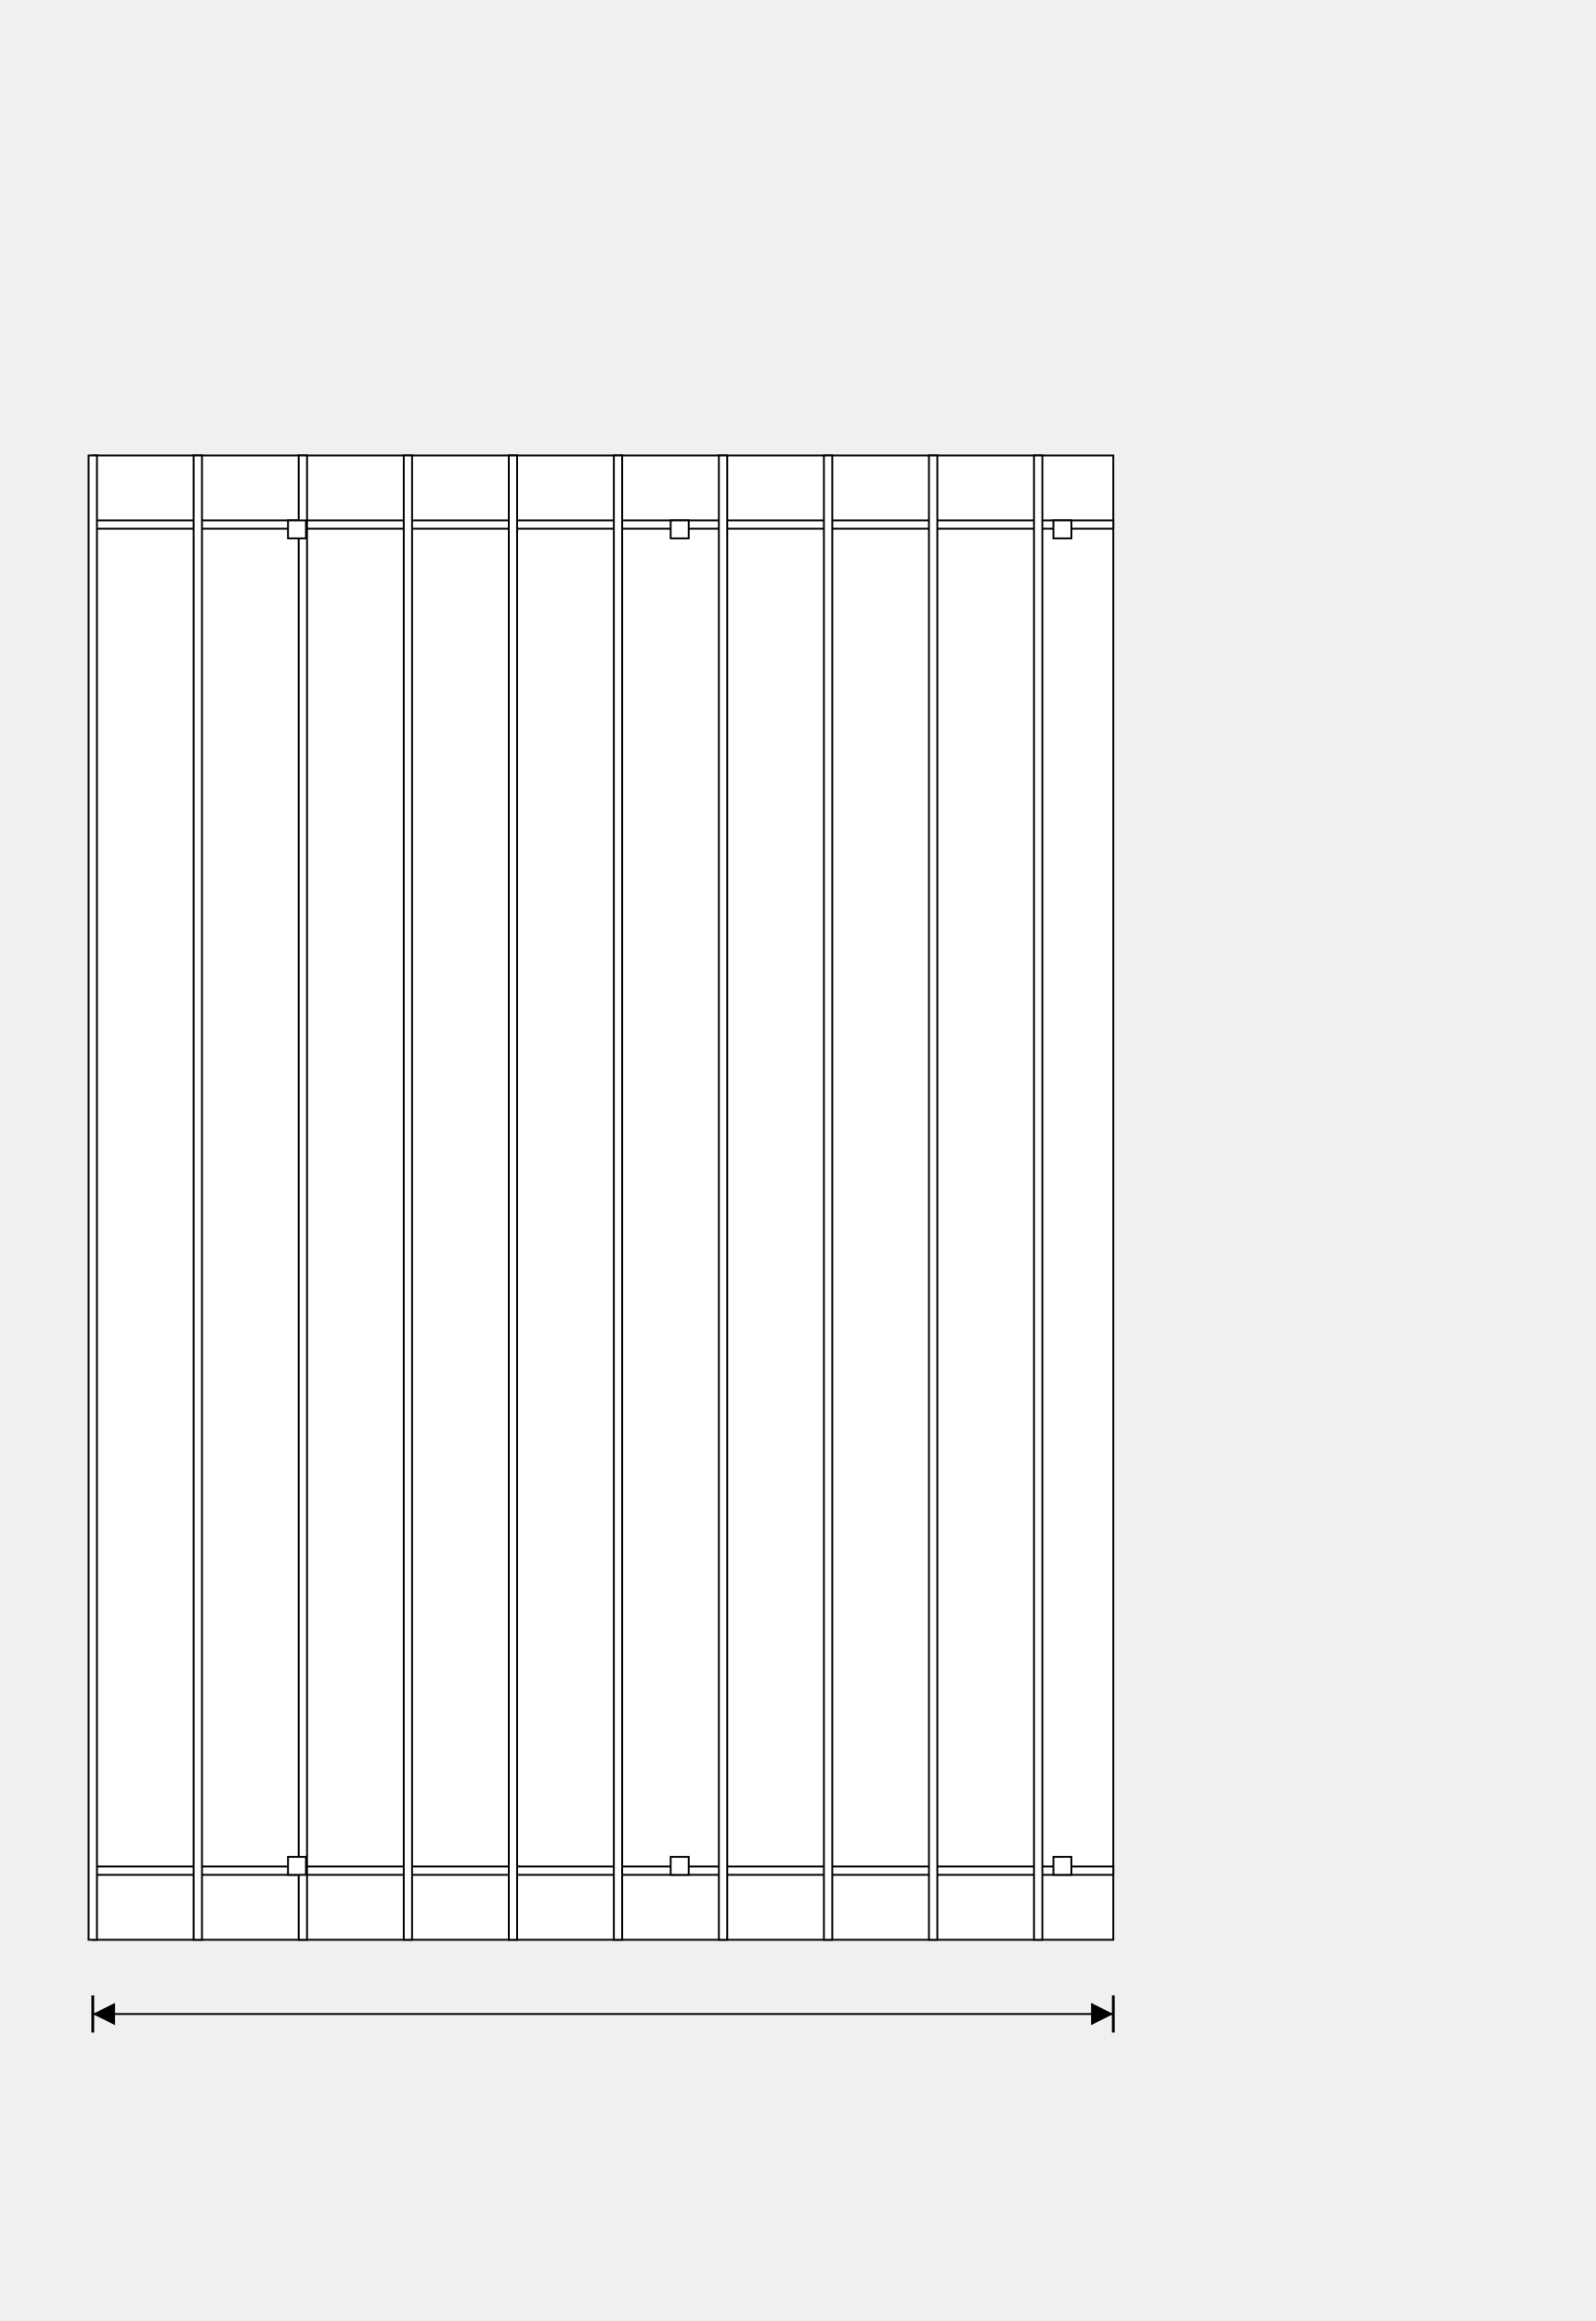
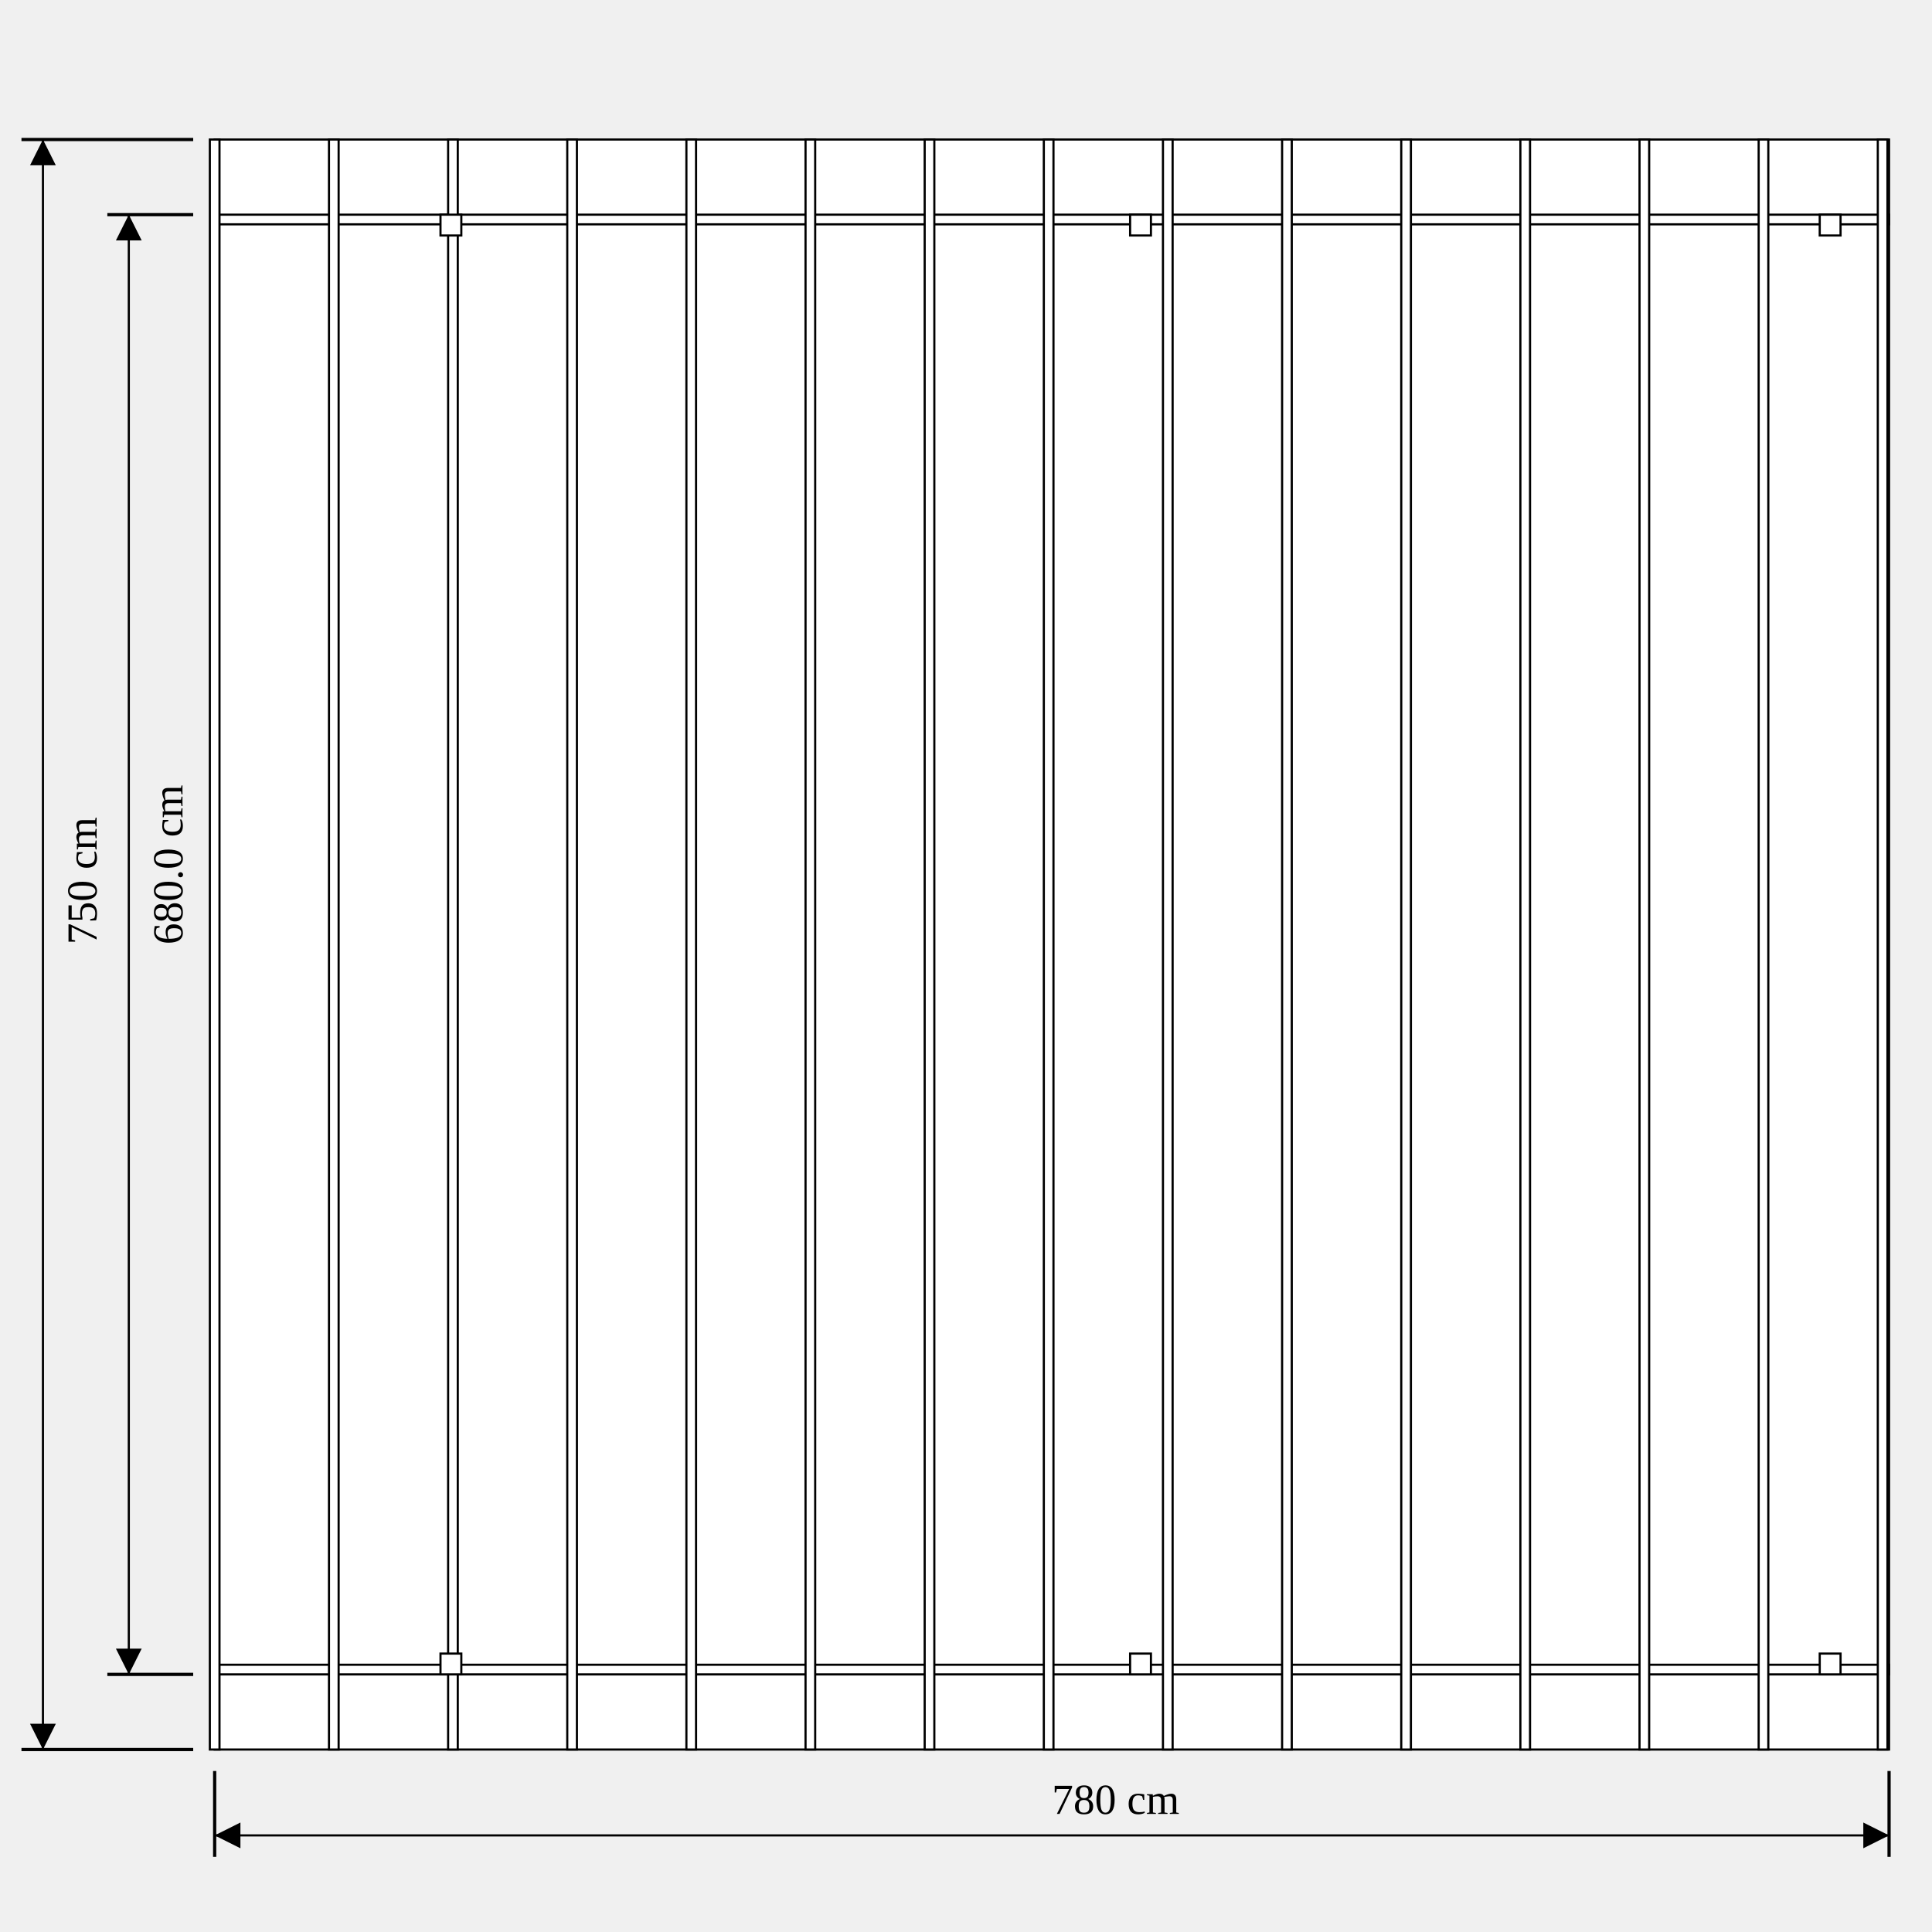
- <svg xmlns="http://www.w3.org/2000/svg" height="8000" width="5500" viewBox="0 0 8600 8600">
-   <rect style="fill: white; stroke: black; stroke-width: 10;" x="500" y="500" width="5500" height="8000" />
-   <rect style="fill: white; stroke: black; stroke-width: 10;" x="500" y="850" width="5500" height="45" />
-   <rect style="fill: white; stroke: black; stroke-width: 10;" x="500" y="8105" width="5500" height="45" />
-   <rect style="fill: white; stroke: black; stroke-width: 10;" x="477.5" y="500" width="45" height="8000" />
-   <rect style="fill: white; stroke: black; stroke-width: 10;" x="1043.611" y="500" width="45" height="8000" />
-   <rect style="fill: white; stroke: black; stroke-width: 10;" x="1609.722" y="500" width="45" height="8000" />
-   <rect style="fill: white; stroke: black; stroke-width: 10;" x="2175.833" y="500" width="45" height="8000" />
-   <rect style="fill: white; stroke: black; stroke-width: 10;" x="2741.944" y="500" width="45" height="8000" />
-   <rect style="fill: white; stroke: black; stroke-width: 10;" x="3308.056" y="500" width="45" height="8000" />
-   <rect style="fill: white; stroke: black; stroke-width: 10;" x="3874.167" y="500" width="45" height="8000" />
-   <rect style="fill: white; stroke: black; stroke-width: 10;" x="4440.278" y="500" width="45" height="8000" />
-   <rect style="fill: white; stroke: black; stroke-width: 10;" x="5006.389" y="500" width="45" height="8000" />
-   <rect style="fill: white; stroke: black; stroke-width: 10;" x="5572.5" y="500" width="45" height="8000" />
-   <rect style="fill: white; stroke: black; stroke-width: 10;" x="1552" y="850" width="97" height="97" />
-   <rect style="fill: white; stroke: black; stroke-width: 10;" x="5677" y="850" width="97" height="97" />
-   <rect style="fill: white; stroke: black; stroke-width: 10;" x="1552" y="8053" width="97" height="97" />
-   <rect style="fill: white; stroke: black; stroke-width: 10;" x="5677" y="8053" width="97" height="97" />
-   <rect style="fill: white; stroke: black; stroke-width: 10;" x="3614.5" y="850" width="97" height="97" />
-   <rect style="fill: white; stroke: black; stroke-width: 10;" x="3614.5" y="8053" width="97" height="97" />
+ <svg xmlns="http://www.w3.org/2000/svg" height="500" width="500" viewBox="0 0 9000 8700" preserveAspectRatio="xMidYMid meet">
+   <rect style="fill: white; stroke: black; stroke-width: 10;" x="1000" y="500" width="7800" height="7500" />
+   <rect style="fill: white; stroke: black; stroke-width: 10;" x="1000" y="850" width="7800" height="45" />
+   <rect style="fill: white; stroke: black; stroke-width: 10;" x="1000" y="7605" width="7800" height="45" />
+   <rect style="fill: white; stroke: black; stroke-width: 10;" x="977.5" y="500" width="45" height="7500" />
+   <rect style="fill: white; stroke: black; stroke-width: 10;" x="1532.5" y="500" width="45" height="7500" />
+   <rect style="fill: white; stroke: black; stroke-width: 10;" x="2087.5" y="500" width="45" height="7500" />
+   <rect style="fill: white; stroke: black; stroke-width: 10;" x="2642.5" y="500" width="45" height="7500" />
+   <rect style="fill: white; stroke: black; stroke-width: 10;" x="3197.5" y="500" width="45" height="7500" />
+   <rect style="fill: white; stroke: black; stroke-width: 10;" x="3752.5" y="500" width="45" height="7500" />
+   <rect style="fill: white; stroke: black; stroke-width: 10;" x="4307.5" y="500" width="45" height="7500" />
+   <rect style="fill: white; stroke: black; stroke-width: 10;" x="4862.5" y="500" width="45" height="7500" />
+   <rect style="fill: white; stroke: black; stroke-width: 10;" x="5417.5" y="500" width="45" height="7500" />
+   <rect style="fill: white; stroke: black; stroke-width: 10;" x="5972.5" y="500" width="45" height="7500" />
+   <rect style="fill: white; stroke: black; stroke-width: 10;" x="6527.5" y="500" width="45" height="7500" />
+   <rect style="fill: white; stroke: black; stroke-width: 10;" x="7082.5" y="500" width="45" height="7500" />
+   <rect style="fill: white; stroke: black; stroke-width: 10;" x="7637.5" y="500" width="45" height="7500" />
+   <rect style="fill: white; stroke: black; stroke-width: 10;" x="8192.5" y="500" width="45" height="7500" />
+   <rect style="fill: white; stroke: black; stroke-width: 10;" x="8747.5" y="500" width="45" height="7500" />
+   <rect style="fill: white; stroke: black; stroke-width: 10;" x="2052" y="850" width="97" height="97" />
+   <rect style="fill: white; stroke: black; stroke-width: 10;" x="8477" y="850" width="97" height="97" />
+   <rect style="fill: white; stroke: black; stroke-width: 10;" x="2052" y="7553" width="97" height="97" />
+   <rect style="fill: white; stroke: black; stroke-width: 10;" x="8477" y="7553" width="97" height="97" />
+   <rect style="fill: white; stroke: black; stroke-width: 10;" x="5264.5" y="850" width="97" height="97" />
+   <rect style="fill: white; stroke: black; stroke-width: 10;" x="5264.5" y="7553" width="97" height="97" />
  <marker id="beginArrow" markerWidth="12" markerHeight="12" refX="0" refY="6" orient="auto">
    <path d="M0,6 L12,0 L12,12 L0,6" />
  </marker>
  <marker id="endArrow" markerWidth="12" markerHeight="12" refX="12" refY="6" orient="auto">
    <path d="M0,0 L12,6 L0,12 L0,0" />
  </marker>
-   <line style="stroke: black; stroke-width: 10; marker-start: url(#beginArrow); marker-end: url(#endArrow)" x1="500" y1="8900" x2="6000" y2="8900" />
-   <line style="stroke: black; stroke-width: 15;" x1="500" y1="8800" x2="500" y2="9000" />
-   <line style="stroke: black; stroke-width: 15;" x1="6000" y1="8800" x2="6000" y2="9000" />
+   <line style="stroke: black; stroke-width: 10; marker-start: url(#beginArrow); marker-end: url(#endArrow)" x1="1000" y1="8400" x2="8800" y2="8400" />
+   <line style="stroke: black; stroke-width: 15;" x1="1000" y1="8100" x2="1000" y2="8500" />
+   <line style="stroke: black; stroke-width: 15;" x1="8800" y1="8100" x2="8800" y2="8500" />
+   <text style="stroke-width: 15" x="4900" y="8300" fill="black" font-size="200" transform="rotate(0 0,0)">780 cm</text>
+   <line style="stroke: black; stroke-width: 10; marker-start: url(#beginArrow); marker-end: url(#endArrow)" x1="200" y1="500" x2="200" y2="8000" />
+   <line style="stroke: black; stroke-width: 15" x1="100" y1="500" x2="900" y2="500" />
+   <line style="stroke: black; stroke-width: 15" x1="100" y1="8000" x2="900" y2="8000" />
+   <text style="stroke-width: 15" x="450" y="4250" fill="black" font-size="200" transform="rotate(-90 450, 4250)">750 cm</text>
+   <line style="stroke: black; stroke-width: 10; marker-start: url(#beginArrow); marker-end: url(#endArrow)" x1="600" y1="850" x2="600" y2="7650" />
+   <line style="stroke: black; stroke-width: 15" x1="500" y1="850" x2="900" y2="850" />
+   <line style="stroke: black; stroke-width: 15" x1="500" y1="7650" x2="900" y2="7650" />
+   <text style="stroke-width: 15" x="850" y="4250" fill="black" font-size="200" transform="rotate(-90 850, 4250)">680.0 cm</text>
</svg>
